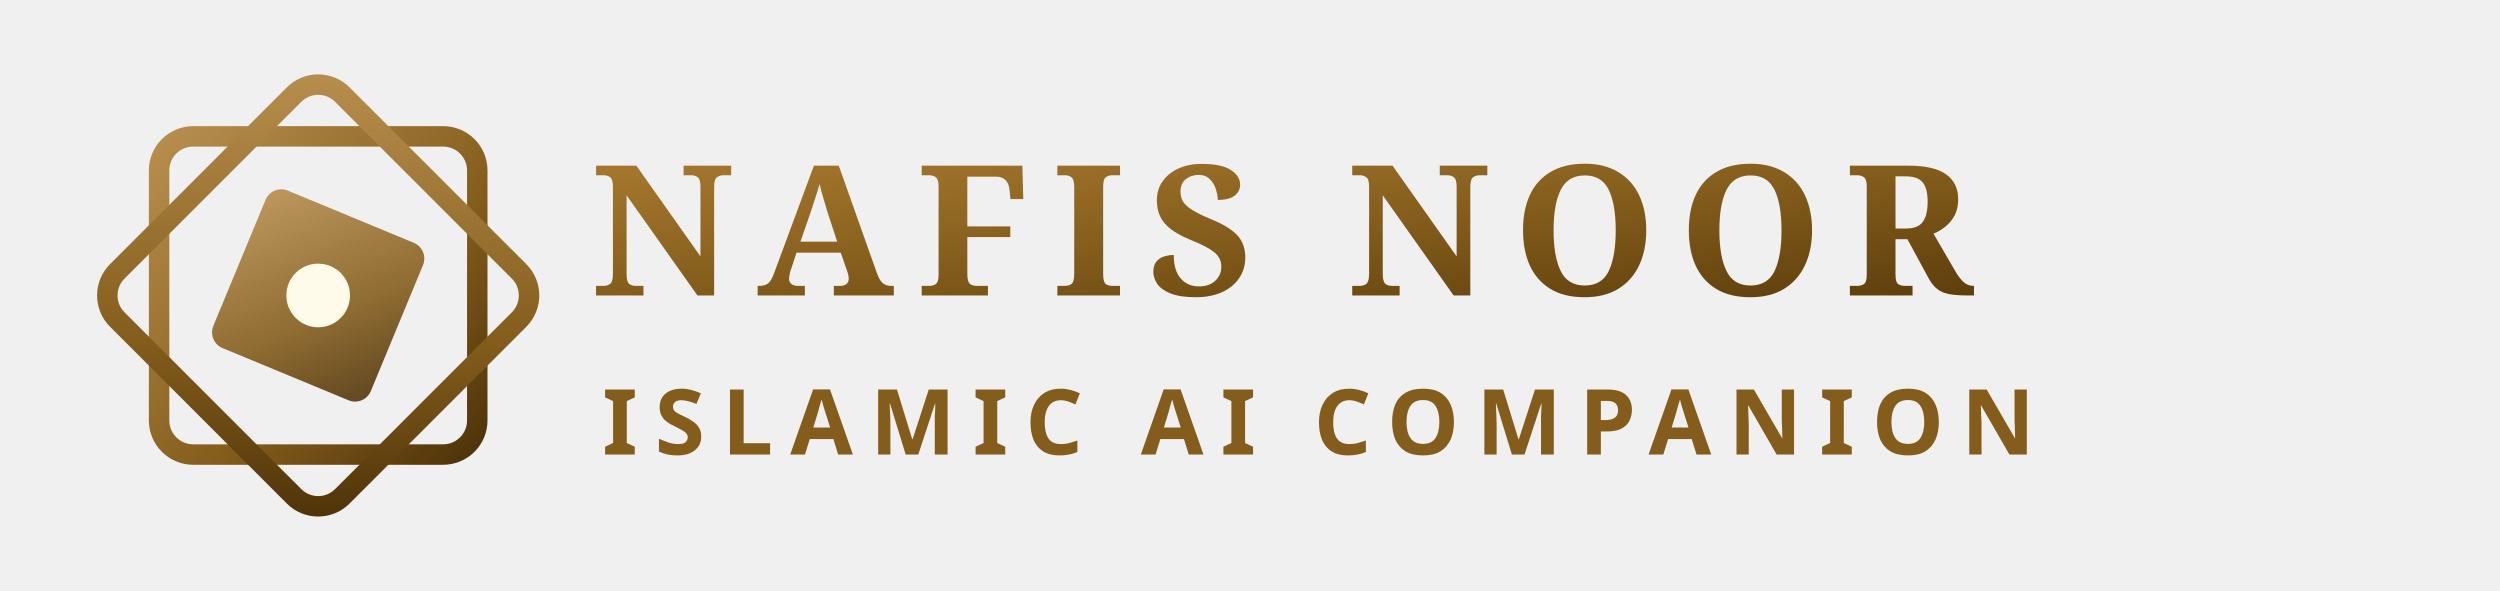
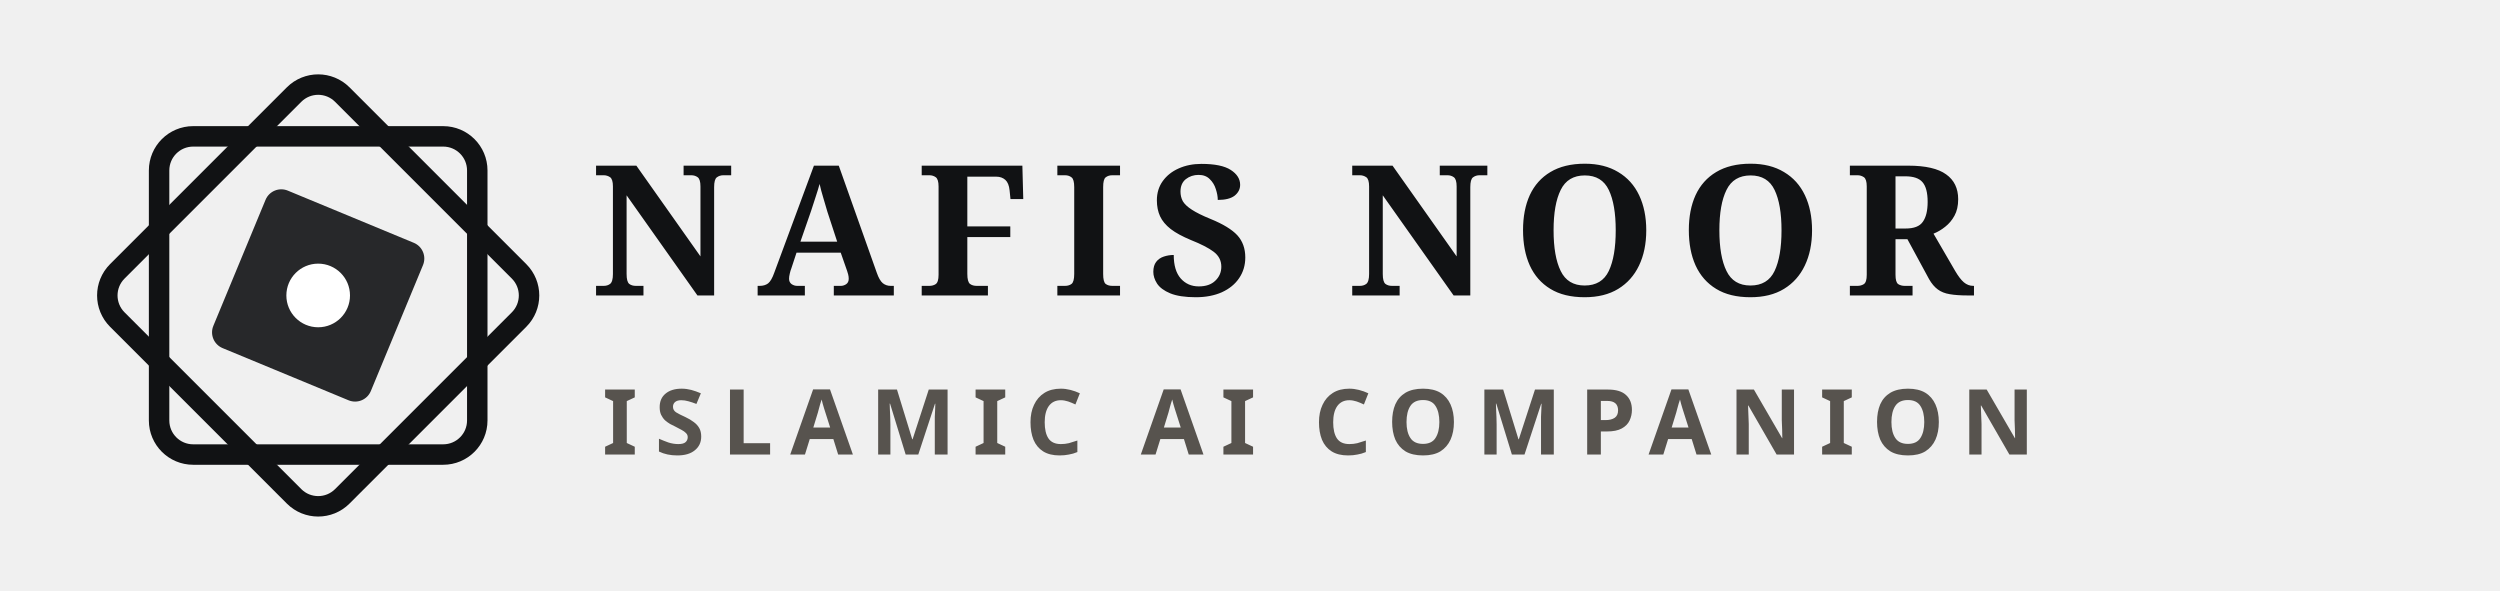
<svg xmlns="http://www.w3.org/2000/svg" viewBox="0 0 220 52" width="220" height="52" fill="none">
-   <defs>
-     <linearGradient id="goldLightGradEn" x1="0%" y1="0%" x2="100%" y2="100%">
-       <stop offset="0%" stop-color="#A6782E" />
-       <stop offset="50%" stop-color="#845D1C" />
-       <stop offset="100%" stop-color="#5E3E0C" />
-     </linearGradient>
-     <linearGradient id="emblemLightGradEn" x1="0%" y1="0%" x2="100%" y2="100%">
-       <stop offset="0%" stop-color="#B88E4F" />
-       <stop offset="60%" stop-color="#845D1C" />
-       <stop offset="100%" stop-color="#4F3309" />
-     </linearGradient>
-   </defs>
  <g transform="translate(28, 26)">
-     <rect x="-14" y="-14" width="28" height="28" rx="3" fill="none" stroke="url(#emblemLightGradEn)" stroke-width="1.8" />
-     <rect x="-14" y="-14" width="28" height="28" rx="3" fill="none" stroke="url(#emblemLightGradEn)" stroke-width="1.8" transform="rotate(45)" />
-     <rect x="-7.5" y="-7.5" width="15" height="15" rx="1.5" fill="url(#emblemLightGradEn)" opacity="0.9" transform="rotate(22.5)" />
-     <circle cx="0" cy="0" r="2.8" fill="#FFFBEB" />
+     <rect x="-14" y="-14" width="28" height="28" rx="3" fill="none" stroke="#111214" stroke-width="1.8" />
+     <rect x="-14" y="-14" width="28" height="28" rx="3" fill="none" stroke="#111214" stroke-width="1.8" transform="rotate(45)" />
+     <rect x="-7.5" y="-7.5" width="15" height="15" rx="1.5" fill="#111214" opacity="0.9" transform="rotate(22.5)" />
+     <circle cx="0" cy="0" r="2.8" fill="#FFFFFF" />
  </g>
  <g text-anchor="start">
-     <text x="52" y="26" font-family="'Cinzel', 'Trajan Pro', 'Cormorant Garamond', serif" font-size="16" font-weight="700" fill="url(#goldLightGradEn)" letter-spacing="2">
+     <text x="52" y="26" font-family="'Cinzel', 'Trajan Pro', 'Cormorant Garamond', serif" font-size="16" font-weight="700" fill="#111214" letter-spacing="2">
      NAFIS NOOR
    </text>
-     <text x="53" y="40" font-family="'Plus Jakarta Sans', 'Outfit', sans-serif" font-size="8" font-weight="600" fill="#845D1C" letter-spacing="1.5">
+     <text x="53" y="40" font-family="'Plus Jakarta Sans', 'Outfit', sans-serif" font-size="8" font-weight="600" fill="#57534E" letter-spacing="1.5">
      ISLAMIC AI COMPANION
    </text>
  </g>
</svg>
